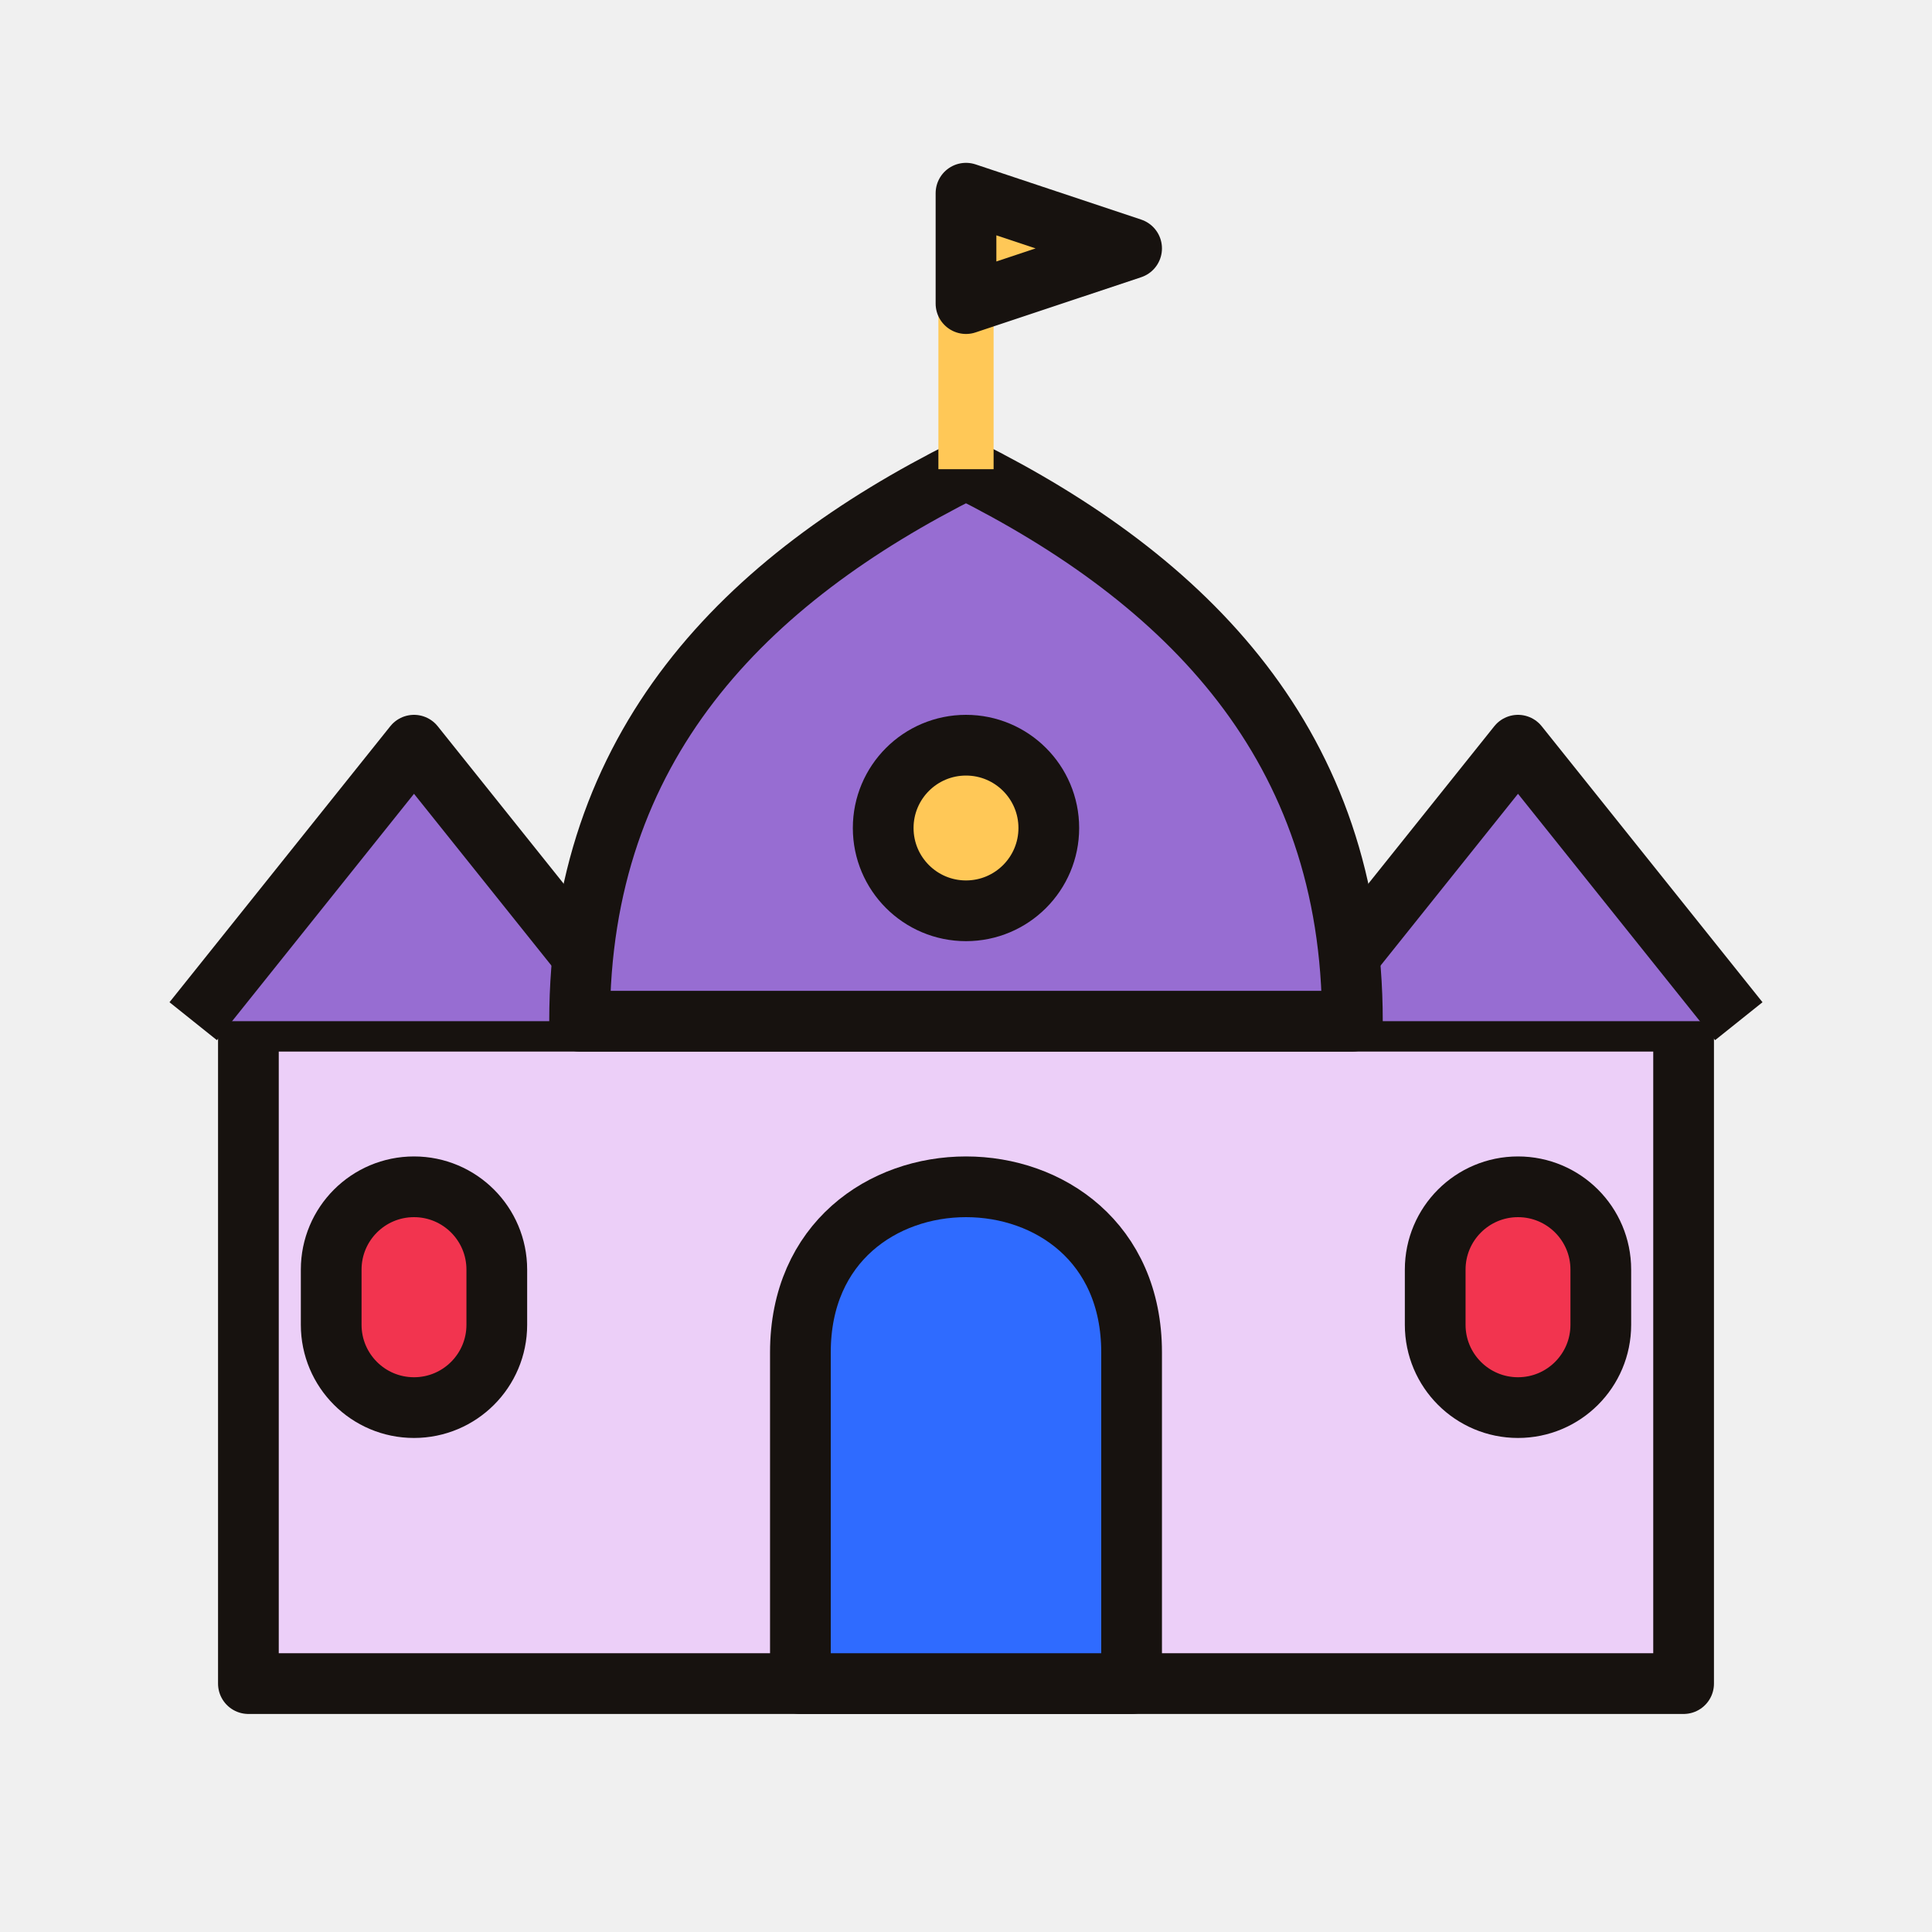
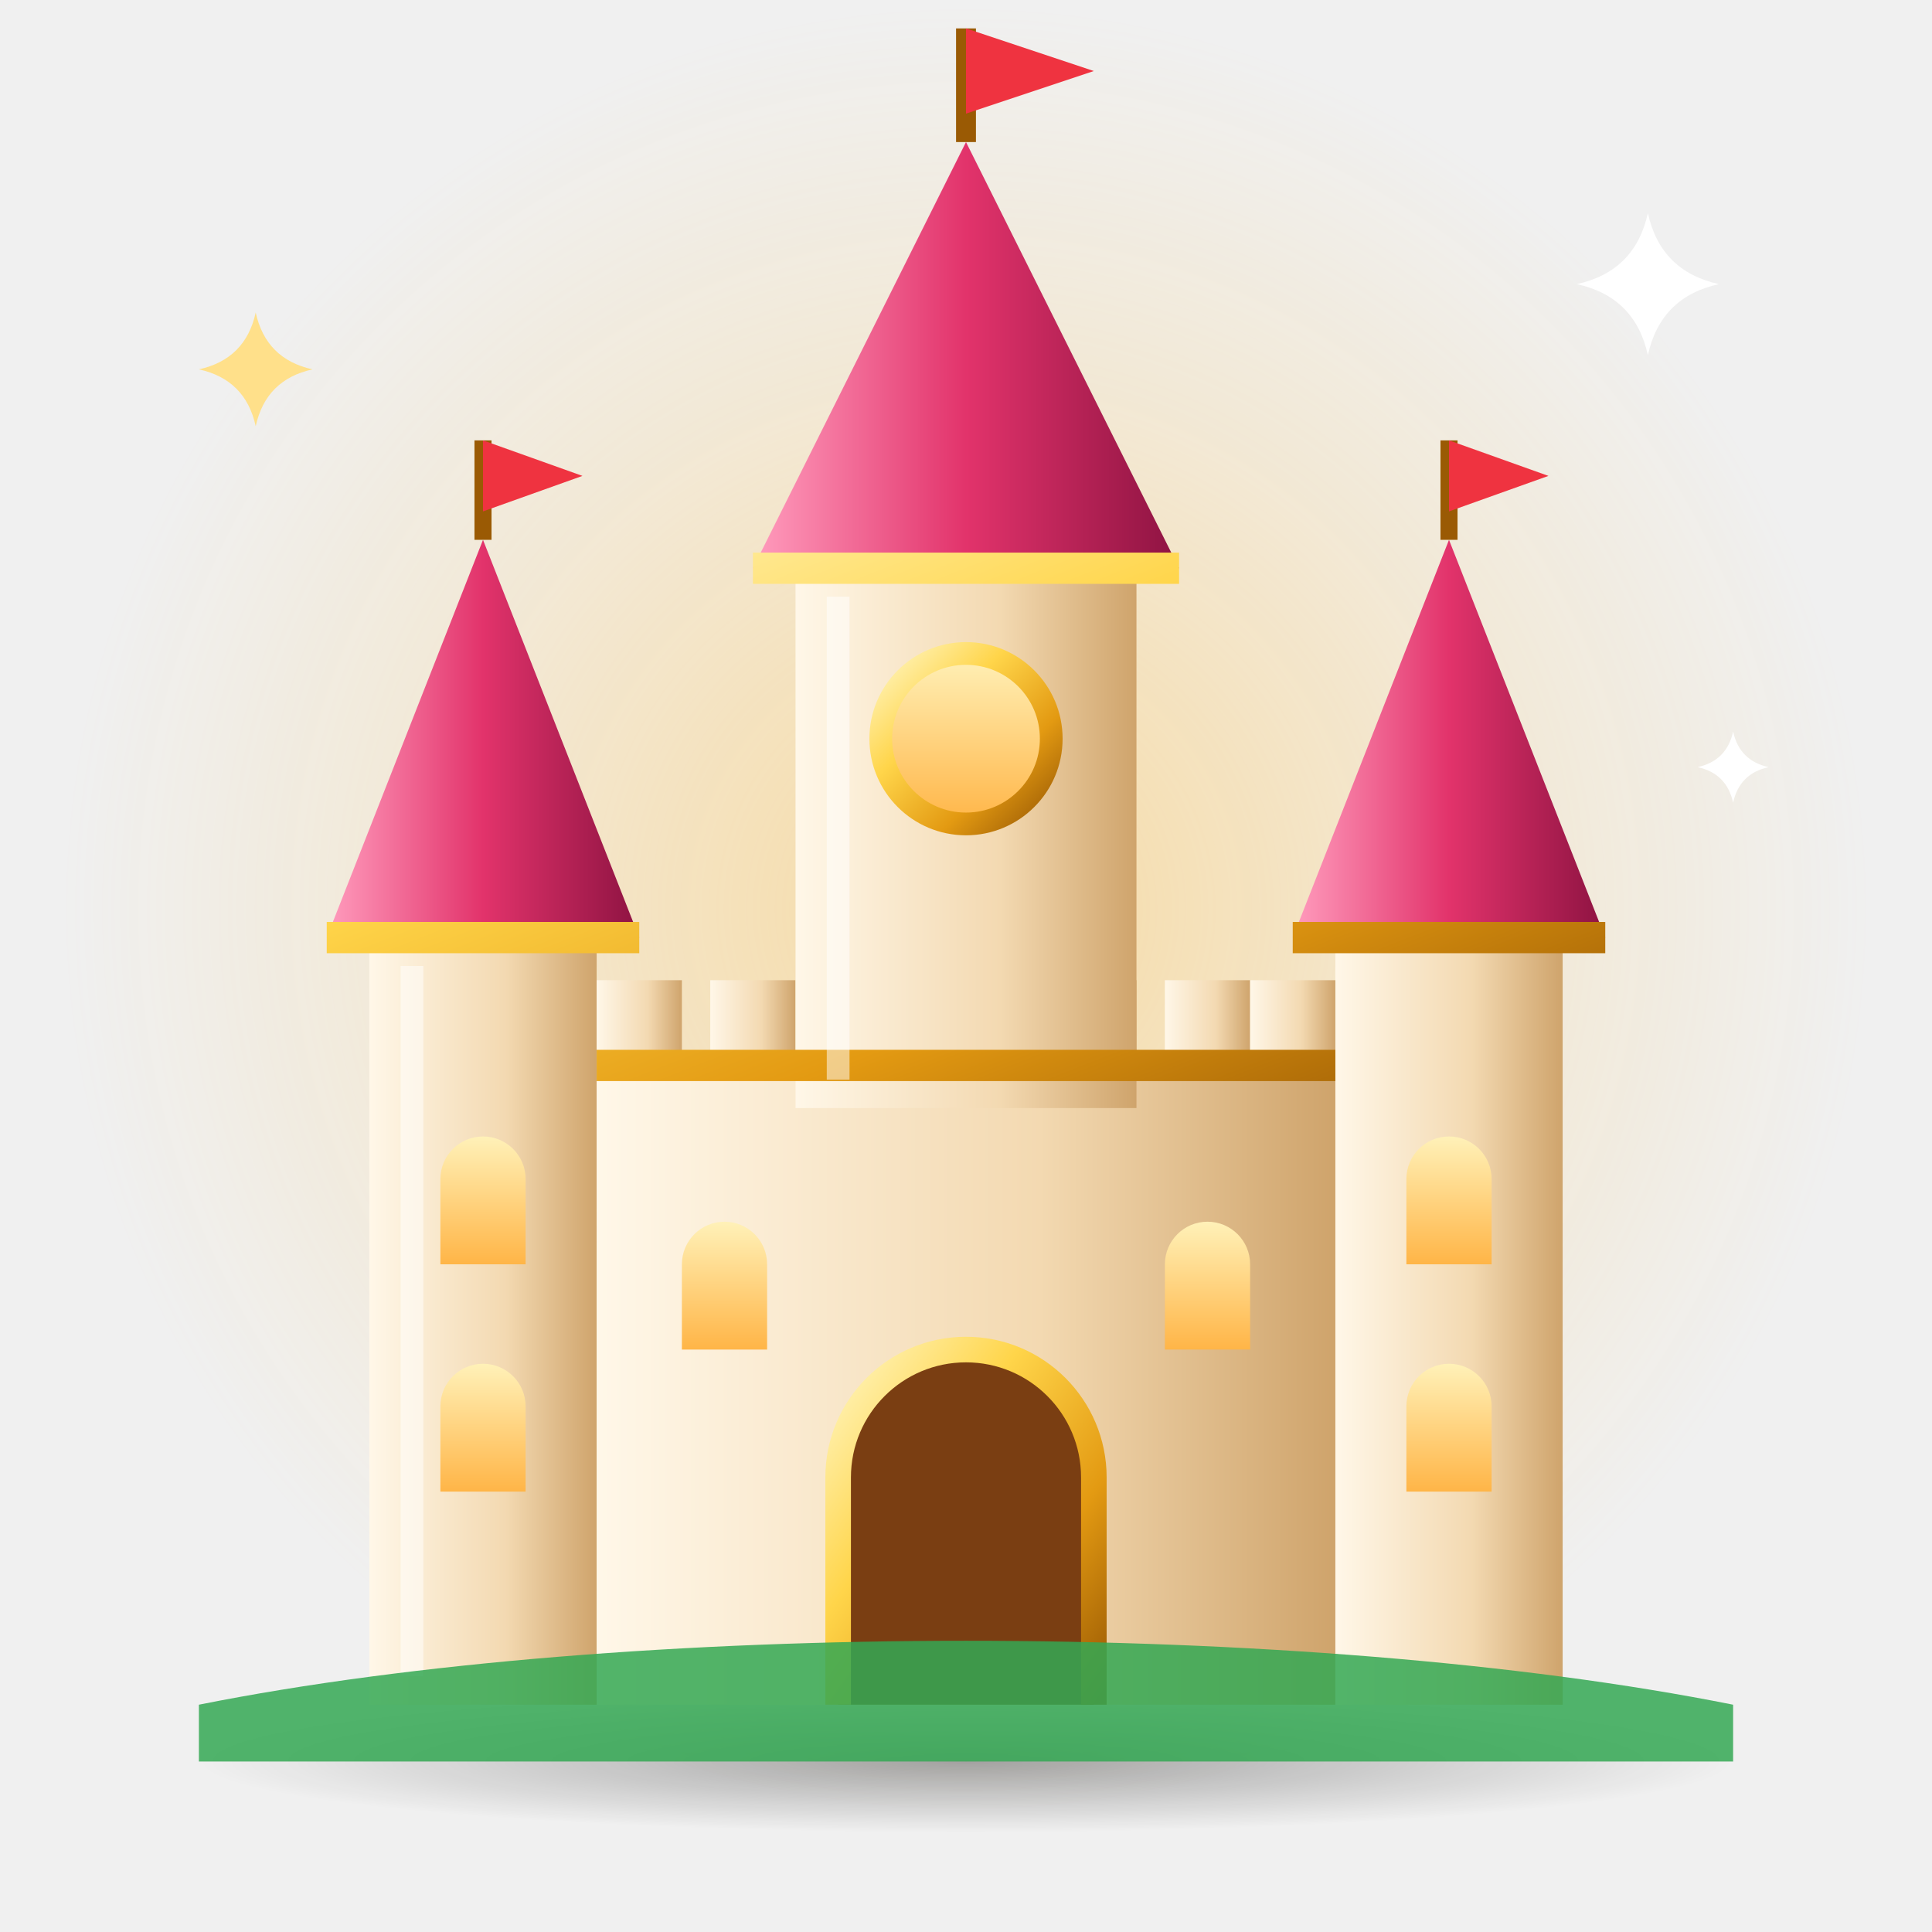
- <svg xmlns="http://www.w3.org/2000/svg" viewBox="-3 -3 70 70">
-   <path d="M6 58V34h52v24z" fill="#ECCFF8" stroke="#17120F" stroke-width="2.2" stroke-linejoin="round" />
-   <path d="M4 34l8-10 8 10M44 34l8-10 8 10" fill="#976DD2" stroke="#17120F" stroke-width="2.2" stroke-linejoin="round" />
-   <path d="M18 34c0-10 6-16 14-20 8 4 14 10 14 20z" fill="#976DD2" stroke="#17120F" stroke-width="2.2" stroke-linejoin="round" />
-   <path d="M32 14V4" stroke="#FFC857" stroke-width="2" />
-   <path d="M32 4l6 2-6 2z" fill="#FFC857" stroke="#17120F" stroke-width="2.2" stroke-linejoin="round" />
-   <path d="M26 58V46c0-4 3-6 6-6s6 2 6 6v12z" fill="#2F6BFF" stroke="#17120F" stroke-width="2.2" stroke-linejoin="round" />
-   <rect x="9" y="40" width="6" height="8" rx="3" fill="#F2344F" stroke="#17120F" stroke-width="2.2" stroke-linejoin="round" />
-   <rect x="49" y="40" width="6" height="8" rx="3" fill="#F2344F" stroke="#17120F" stroke-width="2.2" stroke-linejoin="round" />
-   <circle cx="32" cy="27" r="3" fill="#FFC857" stroke="#17120F" stroke-width="2.2" stroke-linejoin="round" />
+ <svg xmlns="http://www.w3.org/2000/svg" viewBox="-4 -4 136 136">
+   <defs>
+     <radialGradient id="pl_hal" cx="0.5" cy="0.5" r="0.5" fx="0.5" fy="0.5">
+       <stop offset="0" stop-color="#FFC24A" stop-opacity="0.45" />
+       <stop offset="0.6" stop-color="#FFC24A" stop-opacity="0.158" />
+       <stop offset="1" stop-color="#FFC24A" stop-opacity="0" />
+     </radialGradient>
+   </defs>
+   <circle cx="64" cy="60" r="64" fill="url(#pl_hal)" />
+   <defs>
+     <radialGradient id="pl_shd" cx="0.5" cy="0.5" r="0.5" fx="0.5" fy="0.5">
+       <stop offset="0" stop-color="#000" stop-opacity="0.32" />
+       <stop offset="1" stop-color="#000" stop-opacity="0" />
+     </radialGradient>
+   </defs>
+   <ellipse cx="64" cy="120" rx="54" ry="5" fill="url(#pl_shd)" />
+   <defs>
+     <linearGradient id="pl_w" x1="0" y1="0" x2="1" y2="0">
+       <stop offset="0" stop-color="#FFF7E8" />
+       <stop offset="0.6" stop-color="#F3D9B1" />
+       <stop offset="1" stop-color="#CFA46C" />
+     </linearGradient>
+     <linearGradient id="pl_r" x1="0" y1="0" x2="1" y2="0">
+       <stop offset="0" stop-color="#FF9CBD" />
+       <stop offset="0.5" stop-color="#E2336B" />
+       <stop offset="1" stop-color="#8E1342" />
+     </linearGradient>
+     <linearGradient id="pl_au" x1="0" y1="0" x2="1" y2="1">
+       <stop offset="0" stop-color="#FFF6C2" />
+       <stop offset="0.35" stop-color="#FFD54A" />
+       <stop offset="0.7" stop-color="#E39A12" />
+       <stop offset="1" stop-color="#9A5A04" />
+     </linearGradient>
+     <linearGradient id="pl_gl" x1="0" y1="0" x2="0" y2="1">
+       <stop offset="0" stop-color="#FFF1B8" />
+       <stop offset="1" stop-color="#FFB547" />
+     </linearGradient>
+   </defs>
+   <rect x="22" y="60" width="16" height="56" fill="url(#pl_w)" />
+   <rect x="90" y="60" width="16" height="56" fill="url(#pl_w)" />
+   <path d="M19 62L30 34 41 62Z" fill="url(#pl_r)" />
+   <path d="M87 62L98 34 109 62Z" fill="url(#pl_r)" />
+   <rect x="38" y="70" width="52" height="46" fill="url(#pl_w)" />
+   <rect x="38" y="65" width="6" height="6" fill="url(#pl_w)" />
+   <rect x="46" y="65" width="6" height="6" fill="url(#pl_w)" />
+   <rect x="54" y="65" width="6" height="6" fill="url(#pl_w)" />
+   <rect x="62" y="65" width="6" height="6" fill="url(#pl_w)" />
+   <rect x="70" y="65" width="6" height="6" fill="url(#pl_w)" />
+   <rect x="78" y="65" width="6" height="6" fill="url(#pl_w)" />
+   <rect x="84" y="65" width="6" height="6" fill="url(#pl_w)" />
+   <rect x="52" y="34" width="24" height="40" fill="url(#pl_w)" />
+   <path d="M49 36L64 6 79 36Z" fill="url(#pl_r)" />
+   <path d="M49 36H79M19 62H41M87 62H109M38 71H90" stroke="url(#pl_au)" stroke-width="2.2" />
+   <path d="M64 6V-2" stroke="#9A5A04" stroke-width="1.4" />
+   <path d="M64 -2L73 1 64 4Z" fill="#EF3340" />
+   <path d="M30 34V27M98 34V27" stroke="#9A5A04" stroke-width="1.2" />
+   <path d="M30 27L37 29.5 30 32ZM98 27L105 29.5 98 32Z" fill="#EF3340" />
+   <circle cx="64" cy="48" r="6" fill="url(#pl_gl)" />
+   <circle cx="64" cy="48" r="6" fill="none" stroke="url(#pl_au)" stroke-width="1.6" />
+   <path d="M27 85V79a3 3 0 0 1 6 0v6z" fill="url(#pl_gl)" />
+   <path d="M27 101V95a3 3 0 0 1 6 0v6z" fill="url(#pl_gl)" />
+   <path d="M95 85V79a3 3 0 0 1 6 0v6z" fill="url(#pl_gl)" />
+   <path d="M95 101V95a3 3 0 0 1 6 0v6z" fill="url(#pl_gl)" />
+   <path d="M44 91V85a3 3 0 0 1 6 0v6z" fill="url(#pl_gl)" />
+   <path d="M78 91V85a3 3 0 0 1 6 0v6z" fill="url(#pl_gl)" />
+   <path d="M55 116V100a9 9 0 0 1 18 0v16z" fill="#7A3E12" />
+   <path d="M55 116V100a9 9 0 0 1 18 0v16" fill="none" stroke="url(#pl_au)" stroke-width="1.8" />
+   <path d="M25 64V114M55 38V72" stroke="#fff" stroke-opacity=".5" stroke-width="1.6" />
+   <path d="M10 116C40 110 88 110 118 116V120H10Z" fill="#34A853" opacity=".85" />
+   <path d="M112 11 Q112.9 15.1 117 16 Q112.9 16.9 112 21 Q111.1 16.9 107 16 Q111.1 15.1 112 11Z" fill="#FFFFFF" opacity="1" />
+   <path d="M14 18 Q14.72 21.28 18 22 Q14.72 22.72 14 26 Q13.28 22.72 10 22 Q13.28 21.28 14 18Z" fill="#FFE08A" opacity="1" />
+   <path d="M118 47.5 Q118.45 49.55 120.5 50 Q118.45 50.45 118 52.5 Q117.55 50.45 115.5 50 Q117.55 49.55 118 47.5Z" fill="#FFFFFF" opacity="1" />
</svg>
